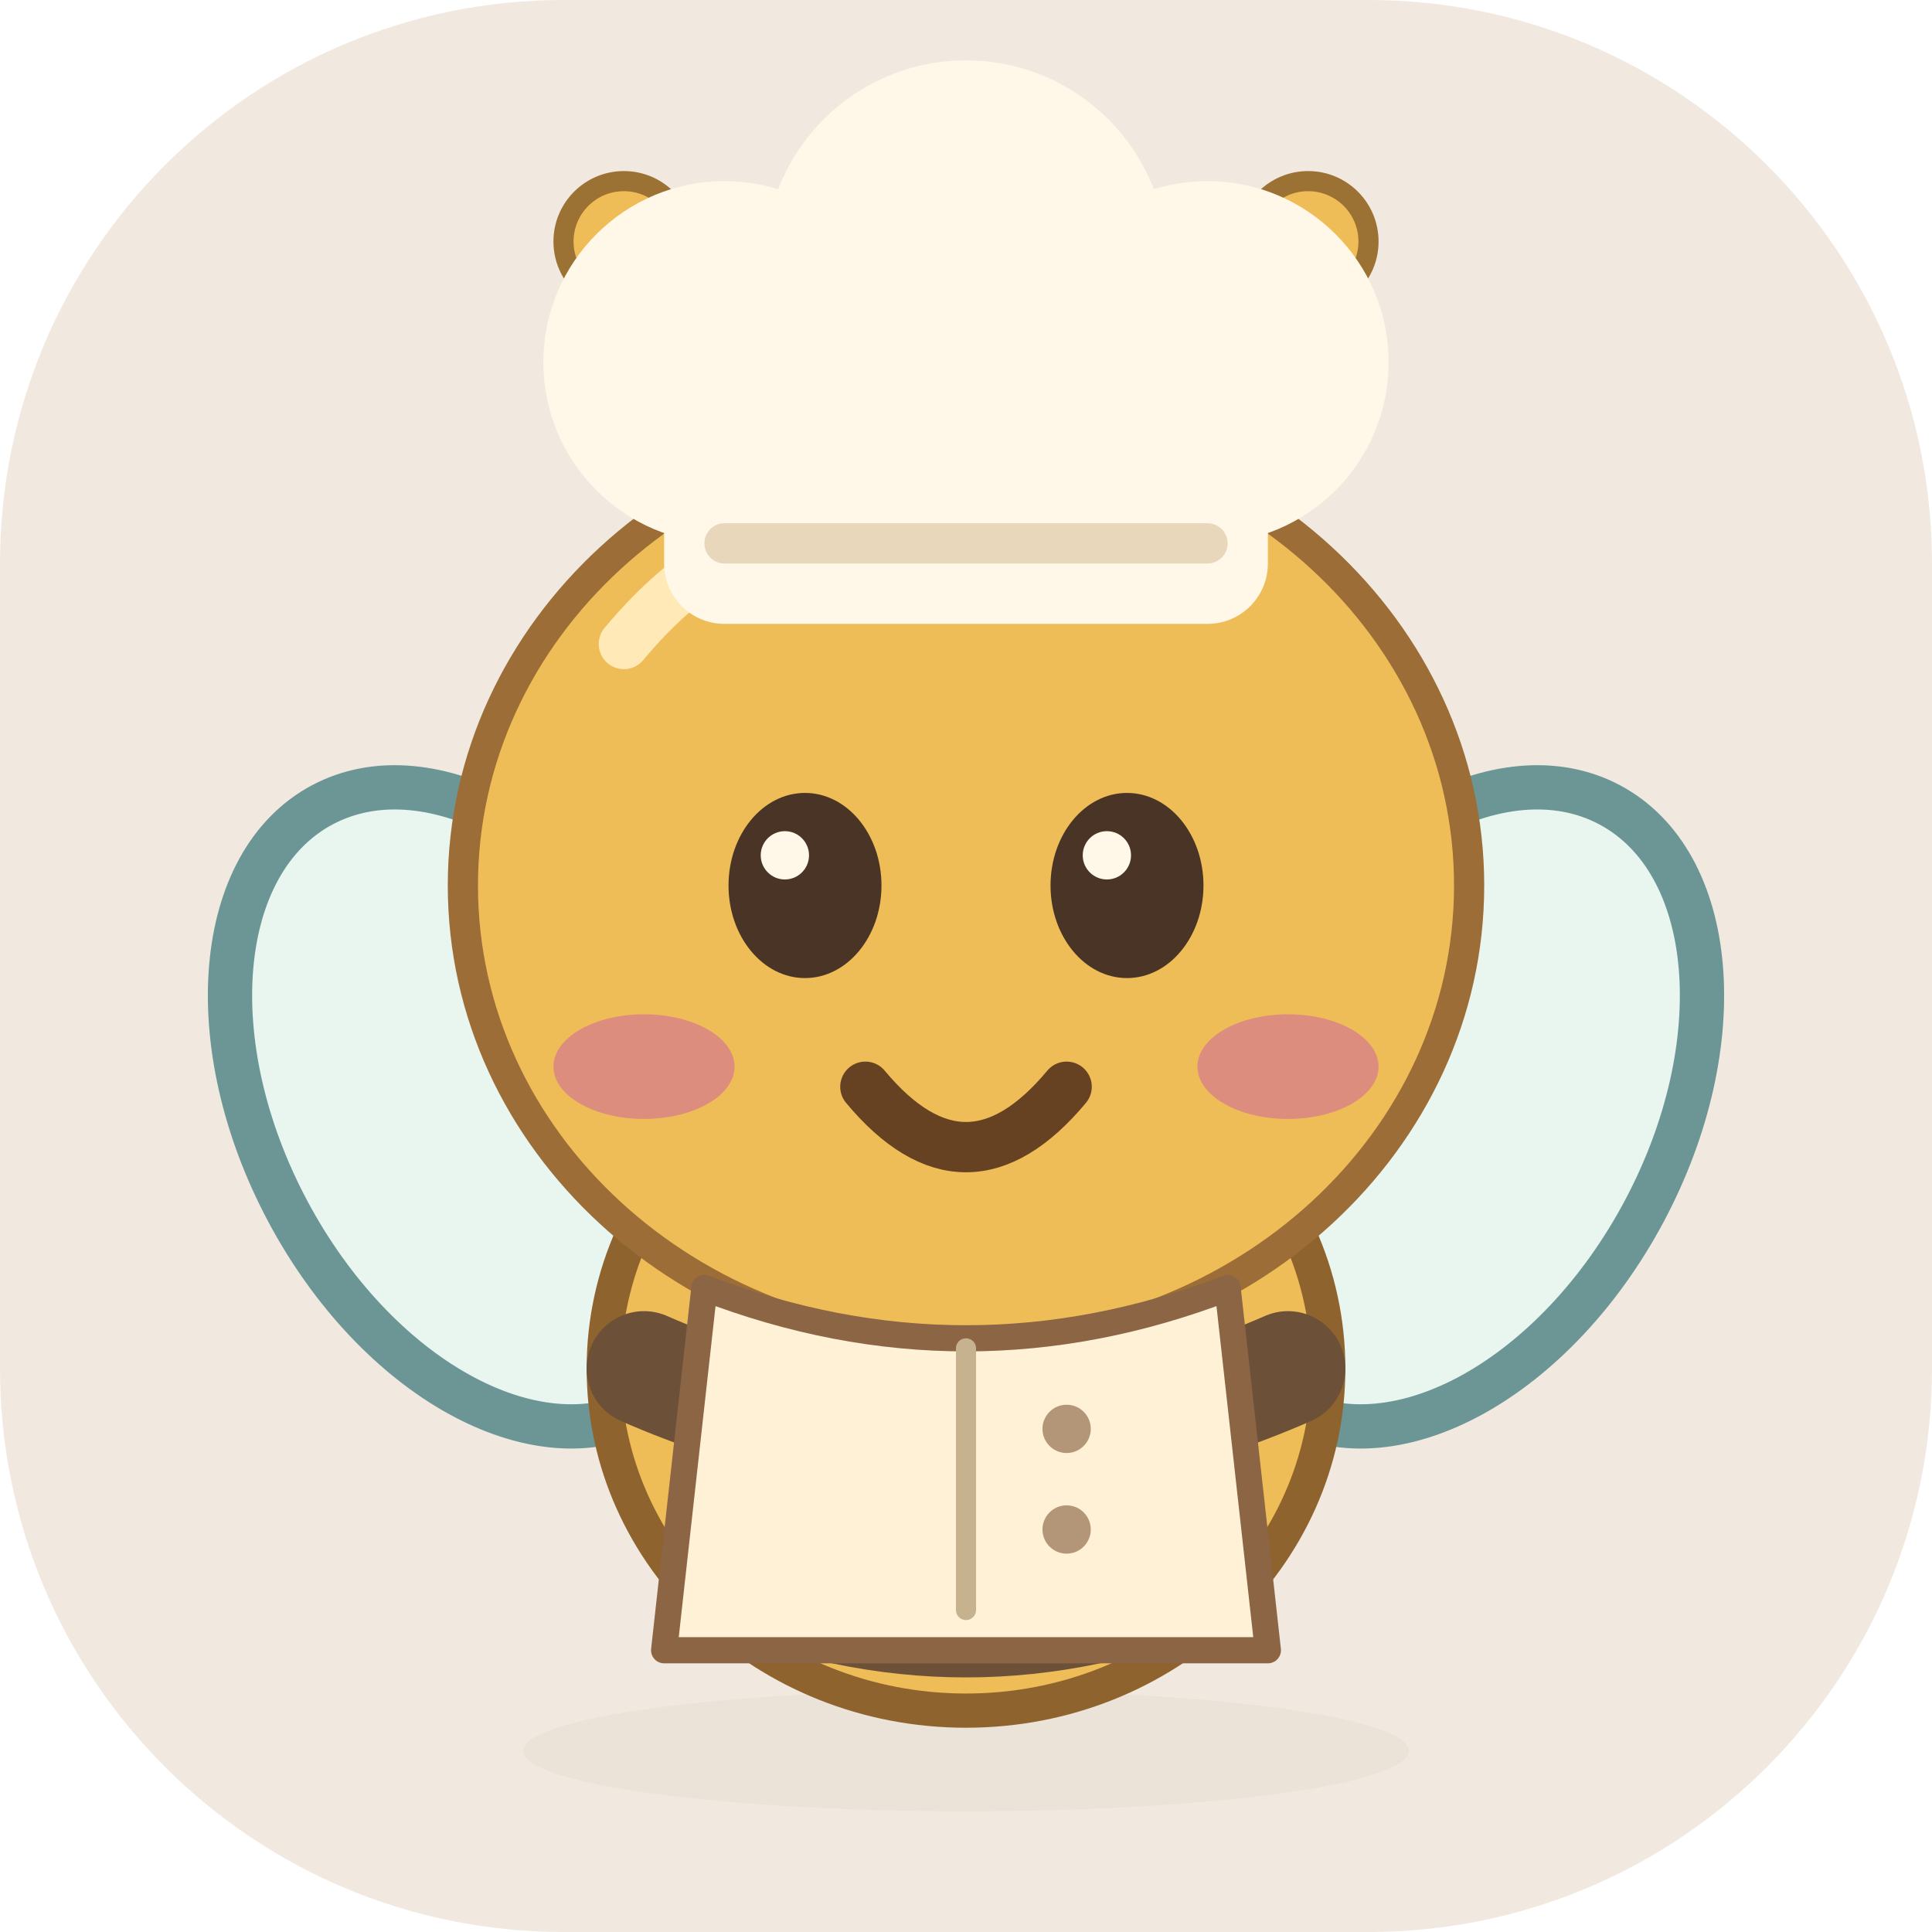
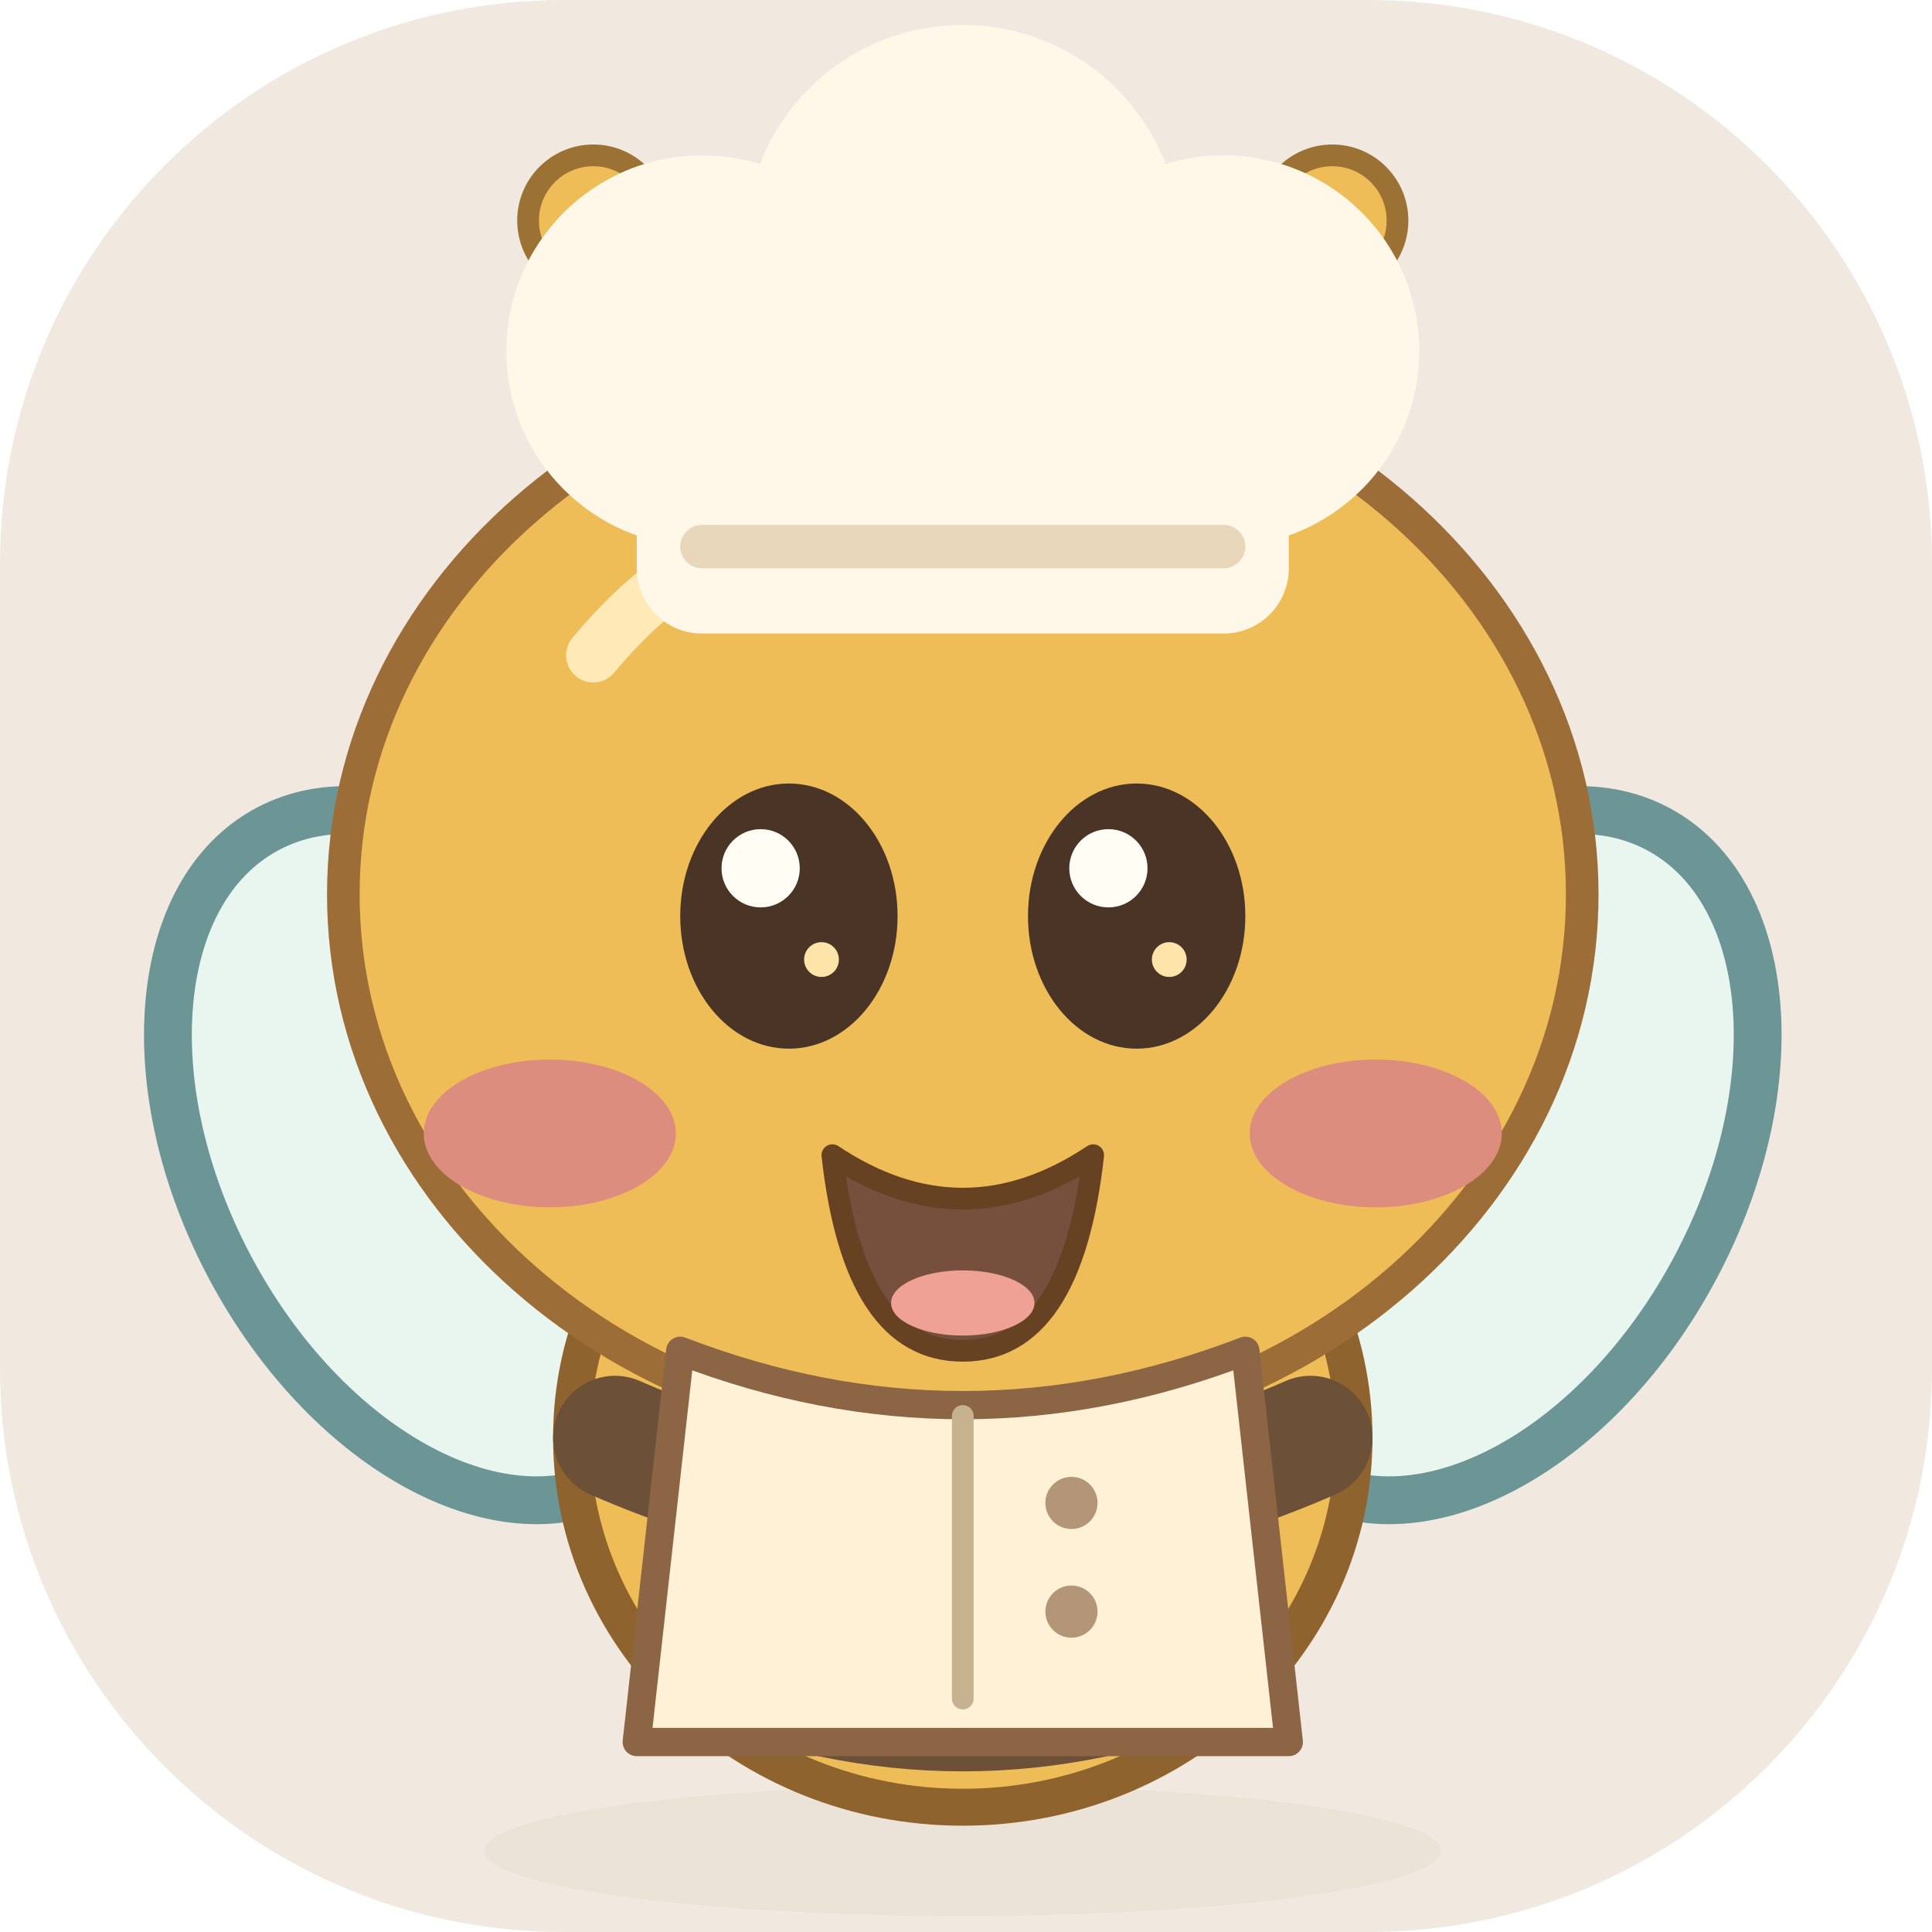
<svg xmlns="http://www.w3.org/2000/svg" viewBox="0 0 96 96">
  <rect x="0" y="0" width="96" height="96" rx="28" fill="#f1e9df" />
-   <ellipse cx="48" cy="87" rx="22" ry="3" fill="#6b58420c" stroke="none" stroke-width="1.7" />
-   <ellipse cx="24" cy="55" rx="11" ry="17" transform="rotate(-28 24 55)" fill="#e9f5ef" stroke="#6b9695" stroke-width="2.2" />
-   <ellipse cx="72" cy="55" rx="11" ry="17" transform="rotate(28 72 55)" fill="#e9f5ef" stroke="#6b9695" stroke-width="2.2" />
-   <ellipse cx="48" cy="68" rx="18" ry="17" fill="#efbd58" stroke="#8e632e" stroke-width="1.7" />
-   <path d="M32 68q16 7 32 0m-28 10q12 5 24 0" fill="none" stroke="#6c5138" stroke-width="5.7" stroke-linecap="round" stroke-linejoin="round" />
-   <path d="M37 28q-2-10-6-14m28 14q2-10 6-14" fill="none" stroke="#795732" stroke-width="2.8" stroke-linecap="round" stroke-linejoin="round" />
-   <ellipse cx="31" cy="12" rx="3" ry="3" fill="#efbd58" stroke="#9c7134" stroke-width="1" />
-   <ellipse cx="65" cy="12" rx="3" ry="3" fill="#efbd58" stroke="#9c7134" stroke-width="1" />
-   <ellipse cx="48" cy="44" rx="25" ry="23" fill="#efbd58" stroke="#9c6d36" stroke-width="1.5" />
-   <path d="M31 32q5-6 11-6" fill="none" stroke="#ffe9b7" stroke-width="2.5" stroke-linecap="round" stroke-linejoin="round" />
-   <ellipse cx="40" cy="44" rx="3.8" ry="4.6" fill="#493426" stroke="none" stroke-width="1.7" />
-   <ellipse cx="39" cy="42.5" rx="1.2" ry="1.2" fill="#fff8e8" stroke="none" stroke-width="1.7" />
-   <ellipse cx="56" cy="44" rx="3.8" ry="4.6" fill="#493426" stroke="none" stroke-width="1.7" />
-   <ellipse cx="55" cy="42.5" rx="1.2" ry="1.2" fill="#fff8e8" stroke="none" stroke-width="1.7" />
-   <ellipse cx="32" cy="53" rx="4.5" ry="2.6" fill="#dc8d7e" stroke="none" stroke-width="1.7" />
-   <ellipse cx="64" cy="53" rx="4.5" ry="2.6" fill="#dc8d7e" stroke="none" stroke-width="1.7" />
-   <path d="M43 54q5 6 10 0" fill="none" stroke="#674222" stroke-width="2.5" stroke-linecap="round" stroke-linejoin="round" />
-   <ellipse cx="36" cy="18" rx="9" ry="9" fill="#fff8e8" stroke="none" stroke-width="1.7" />
-   <ellipse cx="48" cy="13" rx="10" ry="10" fill="#fff8e8" stroke="none" stroke-width="1.7" />
-   <ellipse cx="60" cy="18" rx="9" ry="9" fill="#fff8e8" stroke="none" stroke-width="1.7" />
-   <rect x="33" y="18" width="30" height="13" rx="3" fill="#fff8e8" />
-   <path d="M36 27h24" fill="none" stroke="#e8d7ba" stroke-width="2" stroke-linecap="round" stroke-linejoin="round" />
-   <path d="M35 64q13 5 26 0l2 18H33Z" fill="#fff1d5" stroke="#8c6545" stroke-width="1.3" stroke-linecap="round" stroke-linejoin="round" />
-   <path d="M48 67v13" fill="none" stroke="#c7b290" stroke-width="1" stroke-linecap="round" stroke-linejoin="round" />
-   <ellipse cx="53" cy="71" rx="1.2" ry="1.2" fill="#b39677" stroke="none" stroke-width="1.7" />
-   <ellipse cx="53" cy="76" rx="1.2" ry="1.2" fill="#b39677" stroke="none" stroke-width="1.7" />
+   <g transform="translate(-4 -2) scale(1.08)">
+     <ellipse cx="48" cy="87" rx="22" ry="3" fill="#6b58420c" stroke="none" stroke-width="1.7" />
+     <ellipse cx="24" cy="55" rx="11" ry="17" transform="rotate(-28 24 55)" fill="#e9f5ef" stroke="#6b9695" stroke-width="2.2" />
+     <ellipse cx="72" cy="55" rx="11" ry="17" transform="rotate(28 72 55)" fill="#e9f5ef" stroke="#6b9695" stroke-width="2.2" />
+     <ellipse cx="48" cy="68" rx="18" ry="17" fill="#efbd58" stroke="#8e632e" stroke-width="1.7" />
+     <path d="M32 68q16 7 32 0m-28 10q12 5 24 0" fill="none" stroke="#6c5138" stroke-width="5.7" stroke-linecap="round" stroke-linejoin="round" />
+     <path d="M37 28q-2-10-6-14m28 14q2-10 6-14" fill="none" stroke="#795732" stroke-width="2.8" stroke-linecap="round" stroke-linejoin="round" />
+     <ellipse cx="31" cy="12" rx="3" ry="3" fill="#efbd58" stroke="#9c7134" stroke-width="1" />
+     <ellipse cx="65" cy="12" rx="3" ry="3" fill="#efbd58" stroke="#9c7134" stroke-width="1" />
+     <ellipse cx="48" cy="43" rx="28.5" ry="25" fill="#efbd58" stroke="#9c6d36" stroke-width="1.5" />
+     <path d="M31 32q5-6 11-6" fill="none" stroke="#ffe9b7" stroke-width="2.5" stroke-linecap="round" stroke-linejoin="round" />
+     <ellipse cx="40" cy="44" rx="5" ry="6.1" fill="#493426" stroke="none" stroke-width="1.7" />
+     <ellipse cx="38.7" cy="41.8" rx="1.8" ry="1.8" fill="#fffdf4" stroke="none" stroke-width="1.7" />
+     <ellipse cx="41.5" cy="46" rx="0.8" ry="0.8" fill="#ffe4aa" stroke="none" stroke-width="1.7" />
+     <ellipse cx="56" cy="44" rx="5" ry="6.1" fill="#493426" stroke="none" stroke-width="1.7" />
+     <ellipse cx="54.7" cy="41.8" rx="1.8" ry="1.8" fill="#fffdf4" stroke="none" stroke-width="1.7" />
+     <ellipse cx="57.5" cy="46" rx="0.8" ry="0.8" fill="#ffe4aa" stroke="none" stroke-width="1.7" />
+     <ellipse cx="29" cy="54" rx="5.8" ry="3.4" fill="#dc8d7e" stroke="none" stroke-width="1.7" />
+     <ellipse cx="67" cy="54" rx="5.8" ry="3.4" fill="#dc8d7e" stroke="none" stroke-width="1.7" />
+     <path d="M42 55q6 4 12 0-1 9-6 9t-6-9Z" fill="#76503d" stroke="#674222" stroke-width="1" stroke-linecap="round" stroke-linejoin="round" />
+     <ellipse cx="48" cy="61.8" rx="3.3" ry="1.5" fill="#eea194" stroke="none" stroke-width="1.7" />
+     <ellipse cx="36" cy="18" rx="9" ry="9" fill="#fff8e8" stroke="none" stroke-width="1.7" />
+     <ellipse cx="48" cy="13" rx="10" ry="10" fill="#fff8e8" stroke="none" stroke-width="1.7" />
+     <ellipse cx="60" cy="18" rx="9" ry="9" fill="#fff8e8" stroke="none" stroke-width="1.7" />
+     <rect x="33" y="18" width="30" height="13" rx="3" fill="#fff8e8" />
+     <path d="M36 27h24" fill="none" stroke="#e8d7ba" stroke-width="2" stroke-linecap="round" stroke-linejoin="round" />
+     <path d="M35 64q13 5 26 0l2 18H33Z" fill="#fff1d5" stroke="#8c6545" stroke-width="1.3" stroke-linecap="round" stroke-linejoin="round" />
+     <path d="M48 67v13" fill="none" stroke="#c7b290" stroke-width="1" stroke-linecap="round" stroke-linejoin="round" />
+     <ellipse cx="53" cy="71" rx="1.2" ry="1.2" fill="#b39677" stroke="none" stroke-width="1.7" />
+     <ellipse cx="53" cy="76" rx="1.2" ry="1.2" fill="#b39677" stroke="none" stroke-width="1.7" />
+   </g>
</svg>
